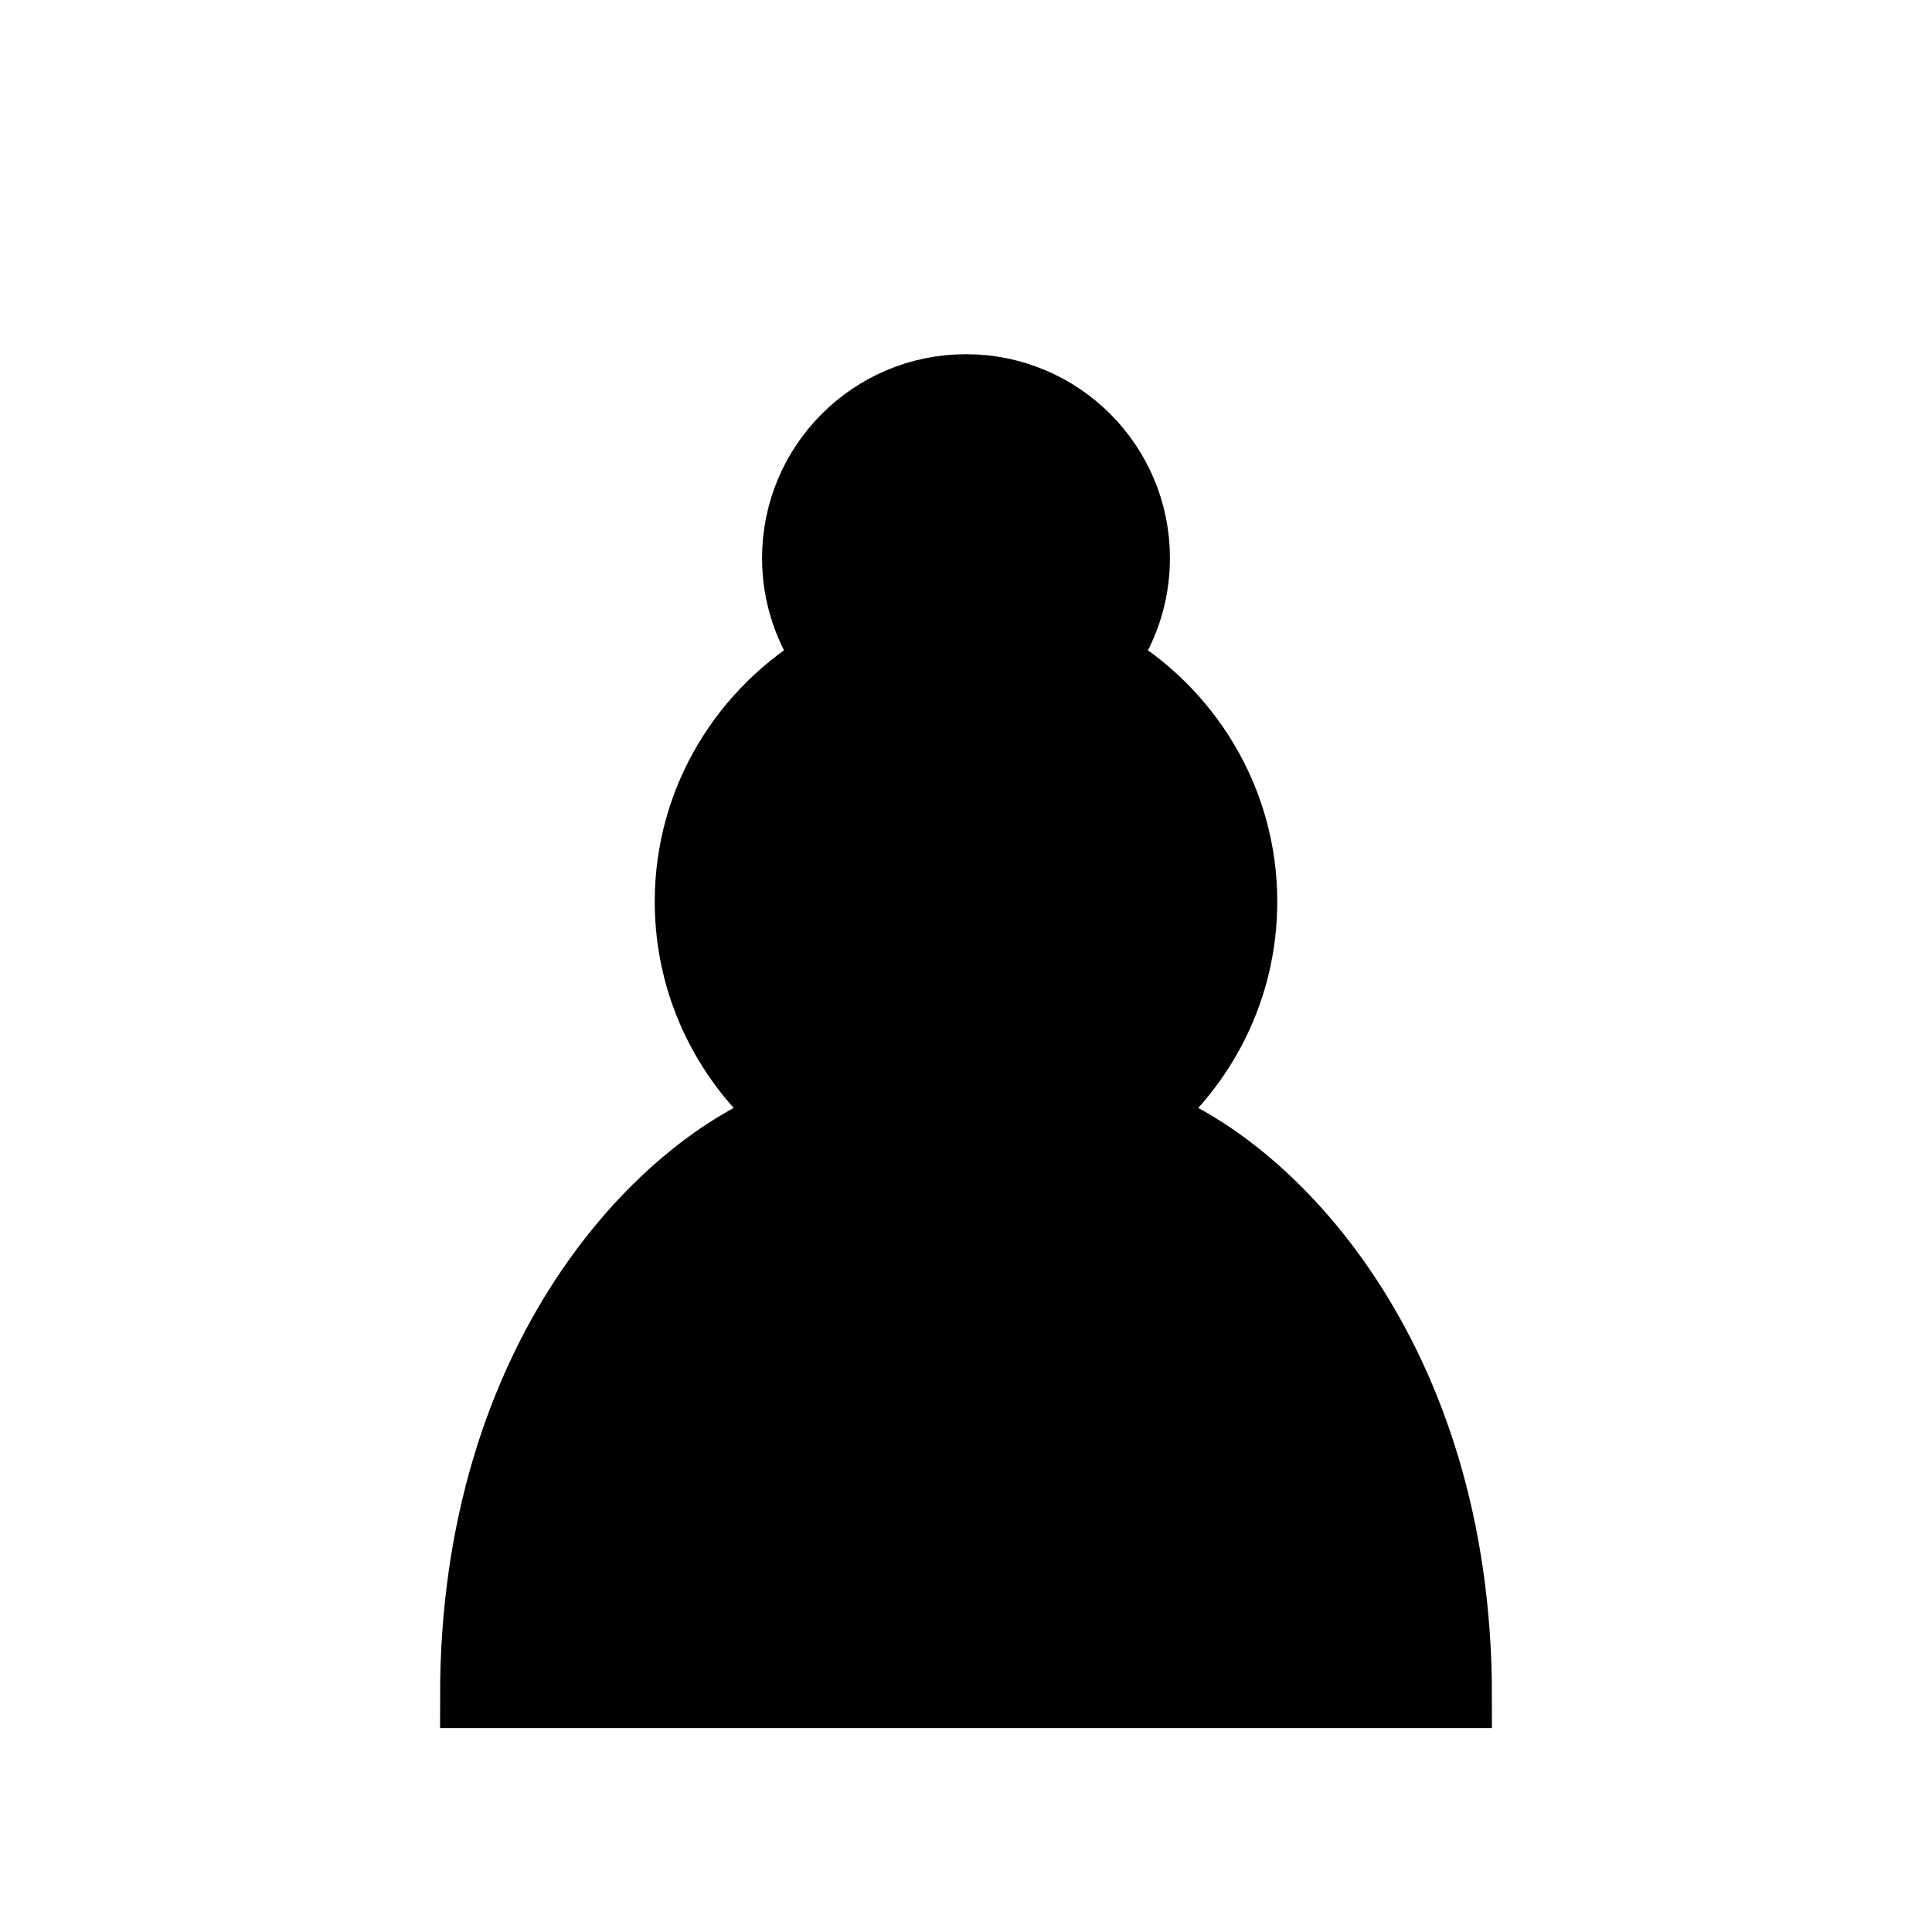
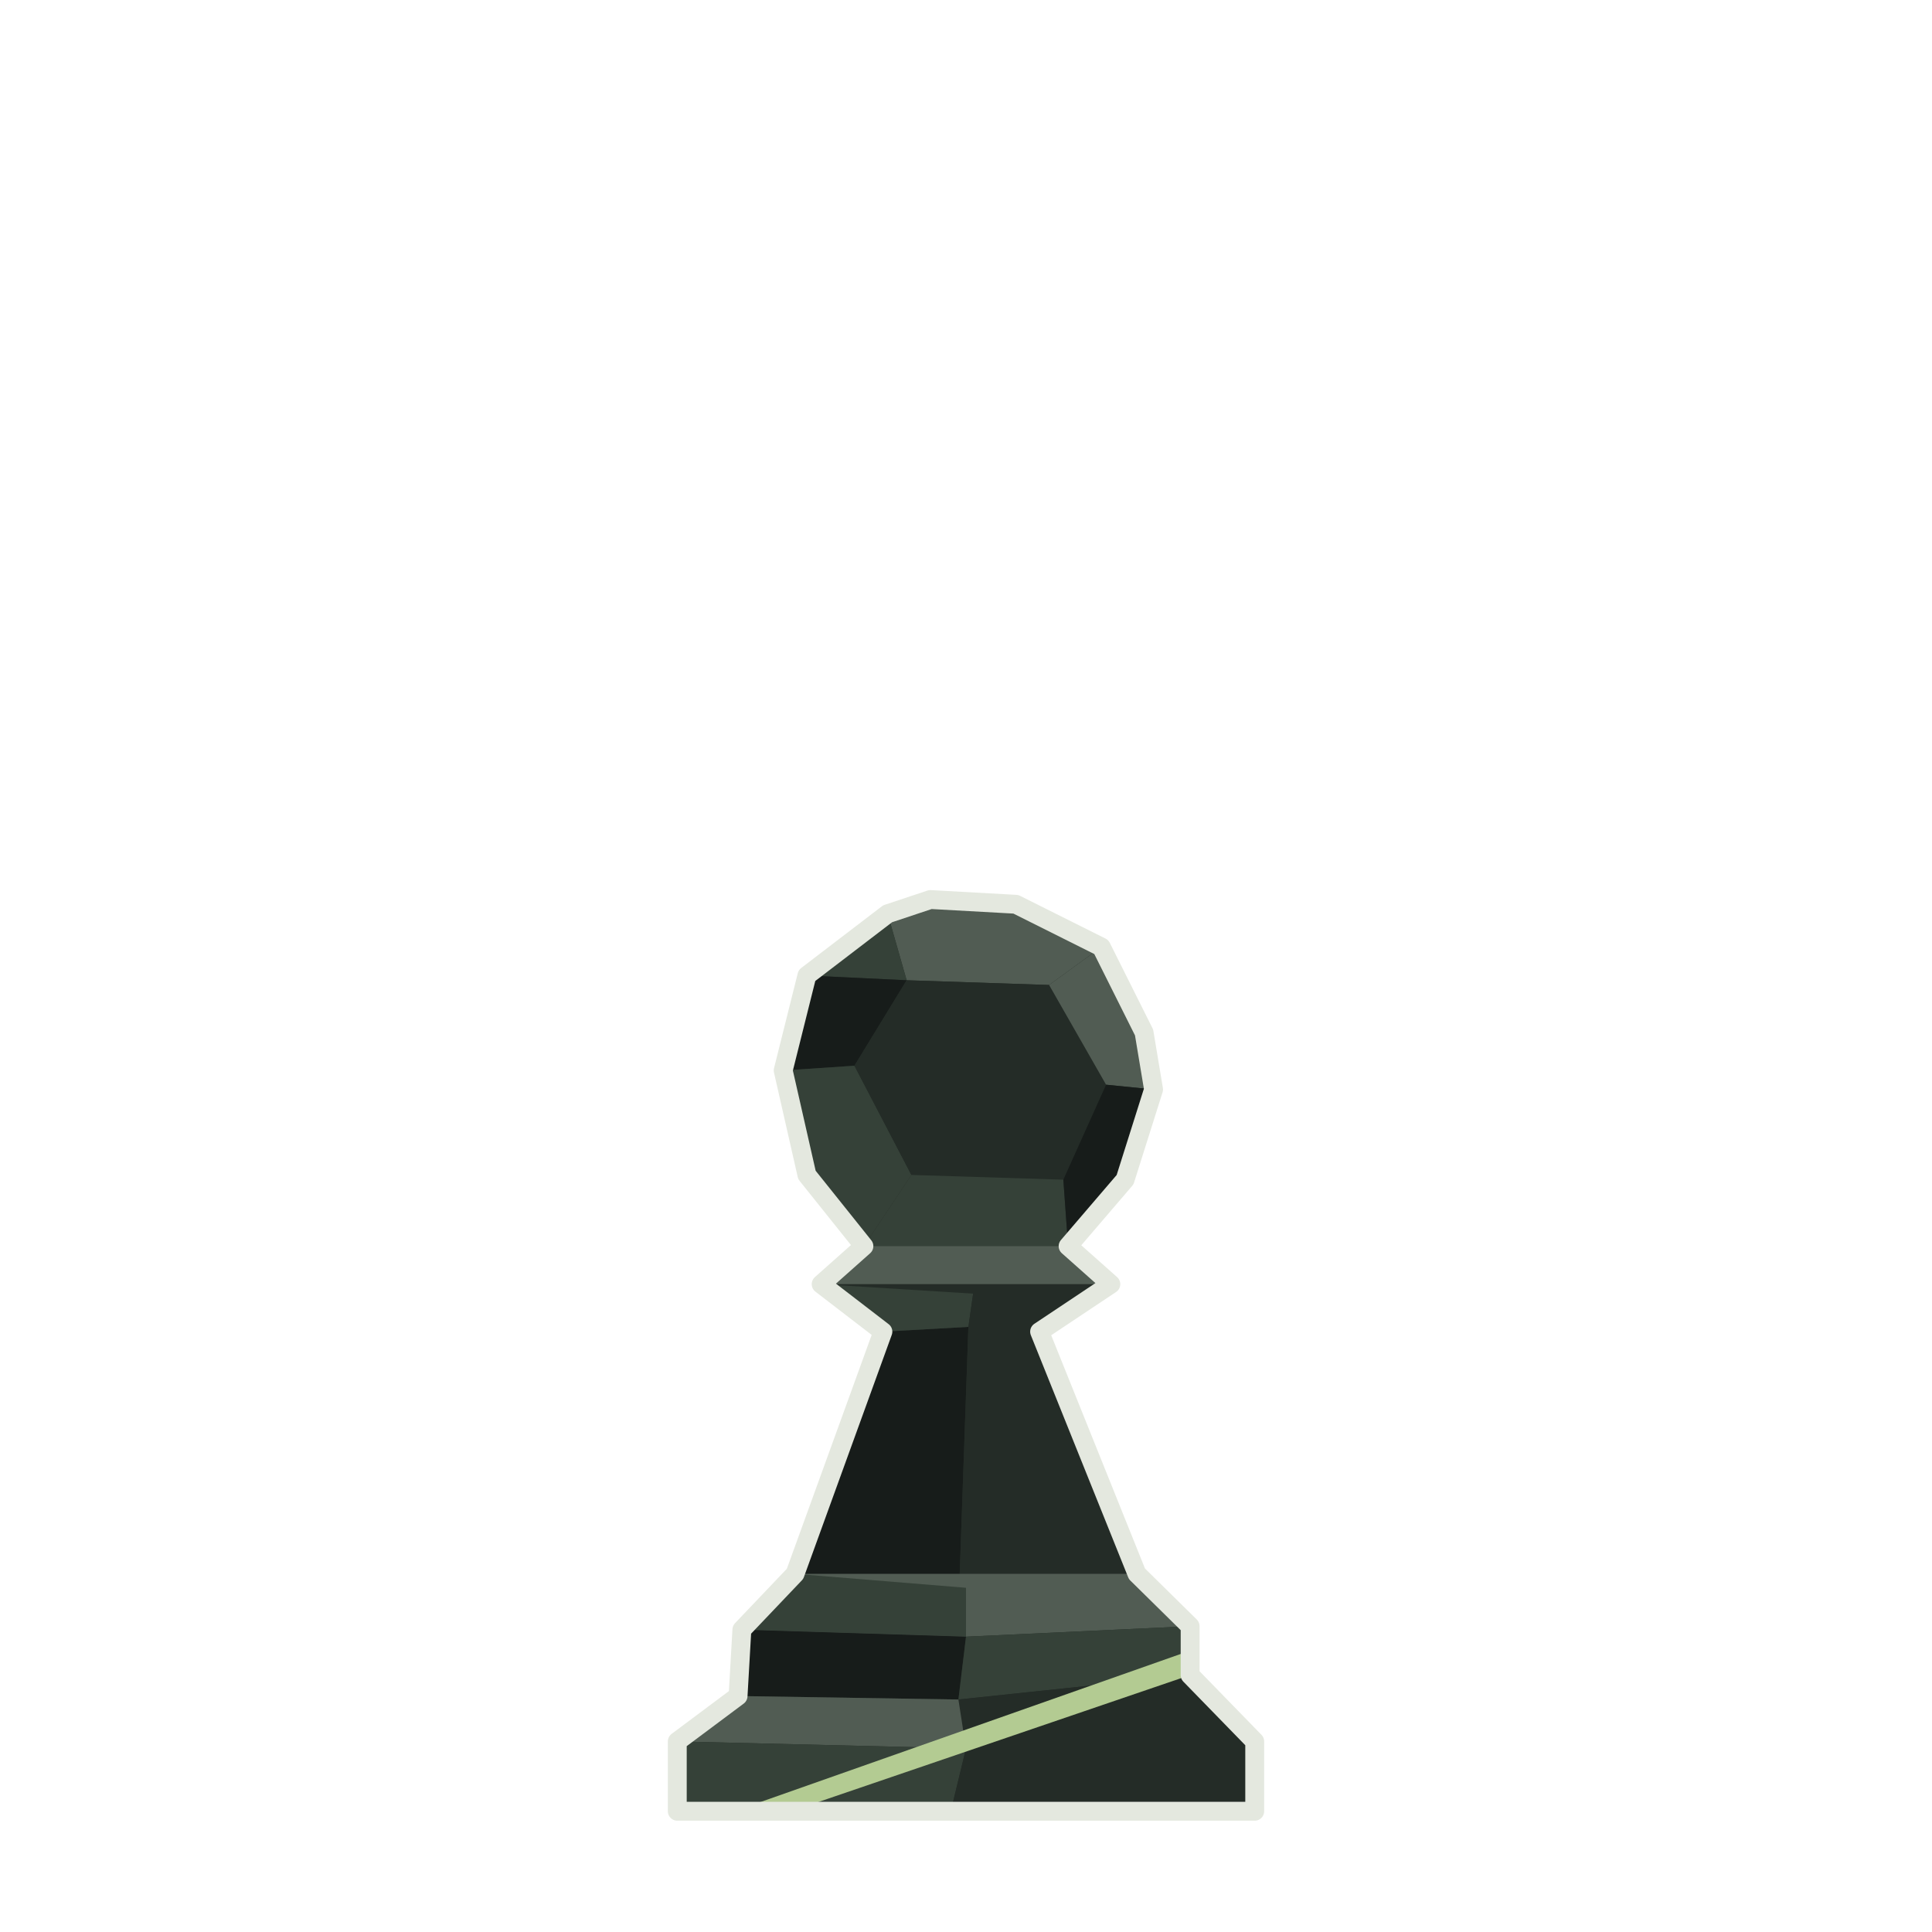
- <svg xmlns="http://www.w3.org/2000/svg" viewBox="0 0 45 45">
-   <g id="black-pawn" class="black pawn">
-     <path d="M22.5 9c-2.21 0-4 1.79-4 4 0 .89.29 1.71.78 2.38C17.33 16.5 16 18.59 16 21c0 2.03.94 3.84 2.41 5.03-3 1.06-7.41 5.55-7.41 13.47h23c0-7.92-4.41-12.41-7.41-13.47 1.47-1.19 2.41-3 2.41-5.03 0-2.41-1.33-4.5-3.28-5.62.49-.67.78-1.49.78-2.38 0-2.21-1.79-4-4-4z" fill="#000" stroke="#000" stroke-width="1.5" stroke-linecap="round" />
+ <svg xmlns="http://www.w3.org/2000/svg" viewBox="0 0 128 128" width="128" height="128" role="img" aria-labelledby="title desc" data-piece="bp" data-artwork-version="chisel-1.0">
+   <defs>
+     <clipPath id="silhouette-clip">
+       <path d="M 52.674,104.270 L 58.494,88.225 L 54.404,85.079 L 57.236,82.562 L 53.461,77.843 L 51.888,70.921 L 53.461,64.629 L 58.809,60.539 L 61.640,59.596 L 67.303,59.910 L 72.966,62.742 L 75.798,68.404 L 76.427,72.180 L 74.539,78.157 L 70.764,82.562 L 73.596,85.079 L 68.876,88.225 L 75.326,104.270 L 78.849,107.740 L 78.849,110.978 L 83.128,115.373 L 83.128,120.000 L 44.872,120.000 L 44.872,115.373 L 48.899,112.366 L 49.151,107.971 L 52.674,104.270 Z" />
+     </clipPath>
+   </defs>
+   <path id="body" data-color-role="body" fill="#242c27" d="M 52.674,104.270 L 58.494,88.225 L 54.404,85.079 L 57.236,82.562 L 53.461,77.843 L 51.888,70.921 L 53.461,64.629 L 58.809,60.539 L 61.640,59.596 L 67.303,59.910 L 72.966,62.742 L 75.798,68.404 L 76.427,72.180 L 74.539,78.157 L 70.764,82.562 L 73.596,85.079 L 68.876,88.225 L 75.326,104.270 L 78.849,107.740 L 78.849,110.978 L 83.128,115.373 L 83.128,120.000 L 44.872,120.000 L 44.872,115.373 L 48.899,112.366 L 49.151,107.971 L 52.674,104.270 Z" />
+   <g id="facets" clip-path="url(#silhouette-clip)">
+     <path id="facet-00" data-color-role="body-shade" fill="#171c1a" d="M 58.494,88.225 L 64.157,87.910 L 63.528,105.843 L 52.674,104.270 Z" />
+     <path id="facet-01" data-color-role="body-body" fill="#242c27" d="M 64.157,87.910 L 68.876,88.225 L 75.326,104.270 L 63.528,105.843 Z" />
+     <path id="facet-02" data-color-role="body-light" fill="#515c53" d="M 58.809,60.539 L 61.640,59.596 L 67.303,59.910 L 72.966,62.742 L 69.506,65.258 L 60.067,64.944 Z" />
+     <path id="facet-03" data-color-role="body-mid" fill="#354138" d="M 58.809,60.539 L 60.067,64.944 L 53.461,64.629 Z" />
+     <path id="facet-04" data-color-role="body-shade" fill="#171c1a" d="M 53.461,64.629 L 60.067,64.944 L 56.607,70.607 L 51.888,70.921 Z" />
+     <path id="facet-05" data-color-role="body-mid" fill="#354138" d="M 51.888,70.921 L 56.607,70.607 L 60.382,77.843 L 57.236,82.562 L 53.461,77.843 Z" />
+     <path id="facet-06" data-color-role="body-body" fill="#242c27" d="M 60.067,64.944 L 69.506,65.258 L 73.281,71.865 L 70.449,78.157 L 60.382,77.843 L 56.607,70.607 Z" />
+     <path id="facet-07" data-color-role="body-light" fill="#515c53" d="M 69.506,65.258 L 72.966,62.742 L 75.798,68.404 L 76.427,72.180 L 73.281,71.865 Z" />
+     <path id="facet-08" data-color-role="body-mid" fill="#354138" d="M 60.382,77.843 L 70.449,78.157 L 70.764,82.562 L 64.472,84.449 L 57.236,82.562 Z" />
+     <path id="facet-09" data-color-role="body-shade" fill="#171c1a" d="M 73.281,71.865 L 76.427,72.180 L 74.539,78.157 L 70.764,82.562 L 70.449,78.157 Z" />
+     <path id="facet-10" data-color-role="body-light" fill="#515c53" d="M 57.236,82.562 L 70.764,82.562 L 73.596,85.079 L 54.404,85.079 Z" />
+     <path id="facet-11" data-color-role="body-mid" fill="#354138" d="M 54.404,85.079 L 64.472,85.708 L 64.157,87.910 L 58.494,88.225 Z" />
+     <path id="facet-12" data-color-role="body-body" fill="#242c27" d="M 64.472,85.708 L 73.596,85.079 L 68.876,88.225 L 64.157,87.910 Z" />
+     <path id="facet-13" data-color-role="body-light" fill="#515c53" d="M 52.674,104.270 L 75.326,104.270 L 78.849,107.740 L 64.000,108.434 L 49.151,107.971 Z" />
+     <path id="facet-14" data-color-role="body-mid" fill="#354138" d="M 52.674,104.270 L 64.000,105.195 L 64.000,108.434 L 49.151,107.971 Z" />
+     <path id="facet-15" data-color-role="body-shade" fill="#171c1a" d="M 49.151,107.971 L 64.000,108.434 L 63.497,112.597 L 48.899,112.366 Z" />
+     <path id="facet-16" data-color-role="body-mid" fill="#354138" d="M 64.000,108.434 L 78.849,107.740 L 78.849,110.978 L 63.497,112.597 Z" />
+     <path id="facet-17" data-color-role="body-body" fill="#242c27" d="M 48.899,112.366 L 63.497,112.597 L 78.849,110.978 L 83.128,115.373 L 64.000,115.836 L 44.872,115.373 Z" />
+     <path id="facet-18" data-color-role="body-light" fill="#515c53" d="M 48.899,112.366 L 63.497,112.597 L 64.000,115.836 L 44.872,115.373 Z" />
+     <path id="facet-19" data-color-role="body-mid" fill="#354138" d="M 44.872,115.373 L 64.000,115.836 L 62.993,120.000 L 44.872,120.000 Z" />
+     <path id="facet-20" data-color-role="body-body" fill="#242c27" d="M 64.000,115.836 L 83.128,115.373 L 83.128,120.000 L 62.993,120.000 Z" />
  </g>
+   <g id="accent" data-color-role="accent" fill="#b3cb92" clip-path="url(#silhouette-clip)">
+     <path id="diagonal-inlay" d="M 48.647,120.000 L 52.422,120.000 L 78.849,110.978 L 78.849,109.359 Z" />
+   </g>
+   <path id="outline" data-color-role="outline" d="M 52.674,104.270 L 58.494,88.225 L 54.404,85.079 L 57.236,82.562 L 53.461,77.843 L 51.888,70.921 L 53.461,64.629 L 58.809,60.539 L 61.640,59.596 L 67.303,59.910 L 72.966,62.742 L 75.798,68.404 L 76.427,72.180 L 74.539,78.157 L 70.764,82.562 L 73.596,85.079 L 68.876,88.225 L 75.326,104.270 L 78.849,107.740 L 78.849,110.978 L 83.128,115.373 L 83.128,120.000 L 44.872,120.000 L 44.872,115.373 L 48.899,112.366 L 49.151,107.971 L 52.674,104.270 Z" fill="none" stroke="#e4e8df" stroke-width="1.25" stroke-linejoin="round" />
</svg>
